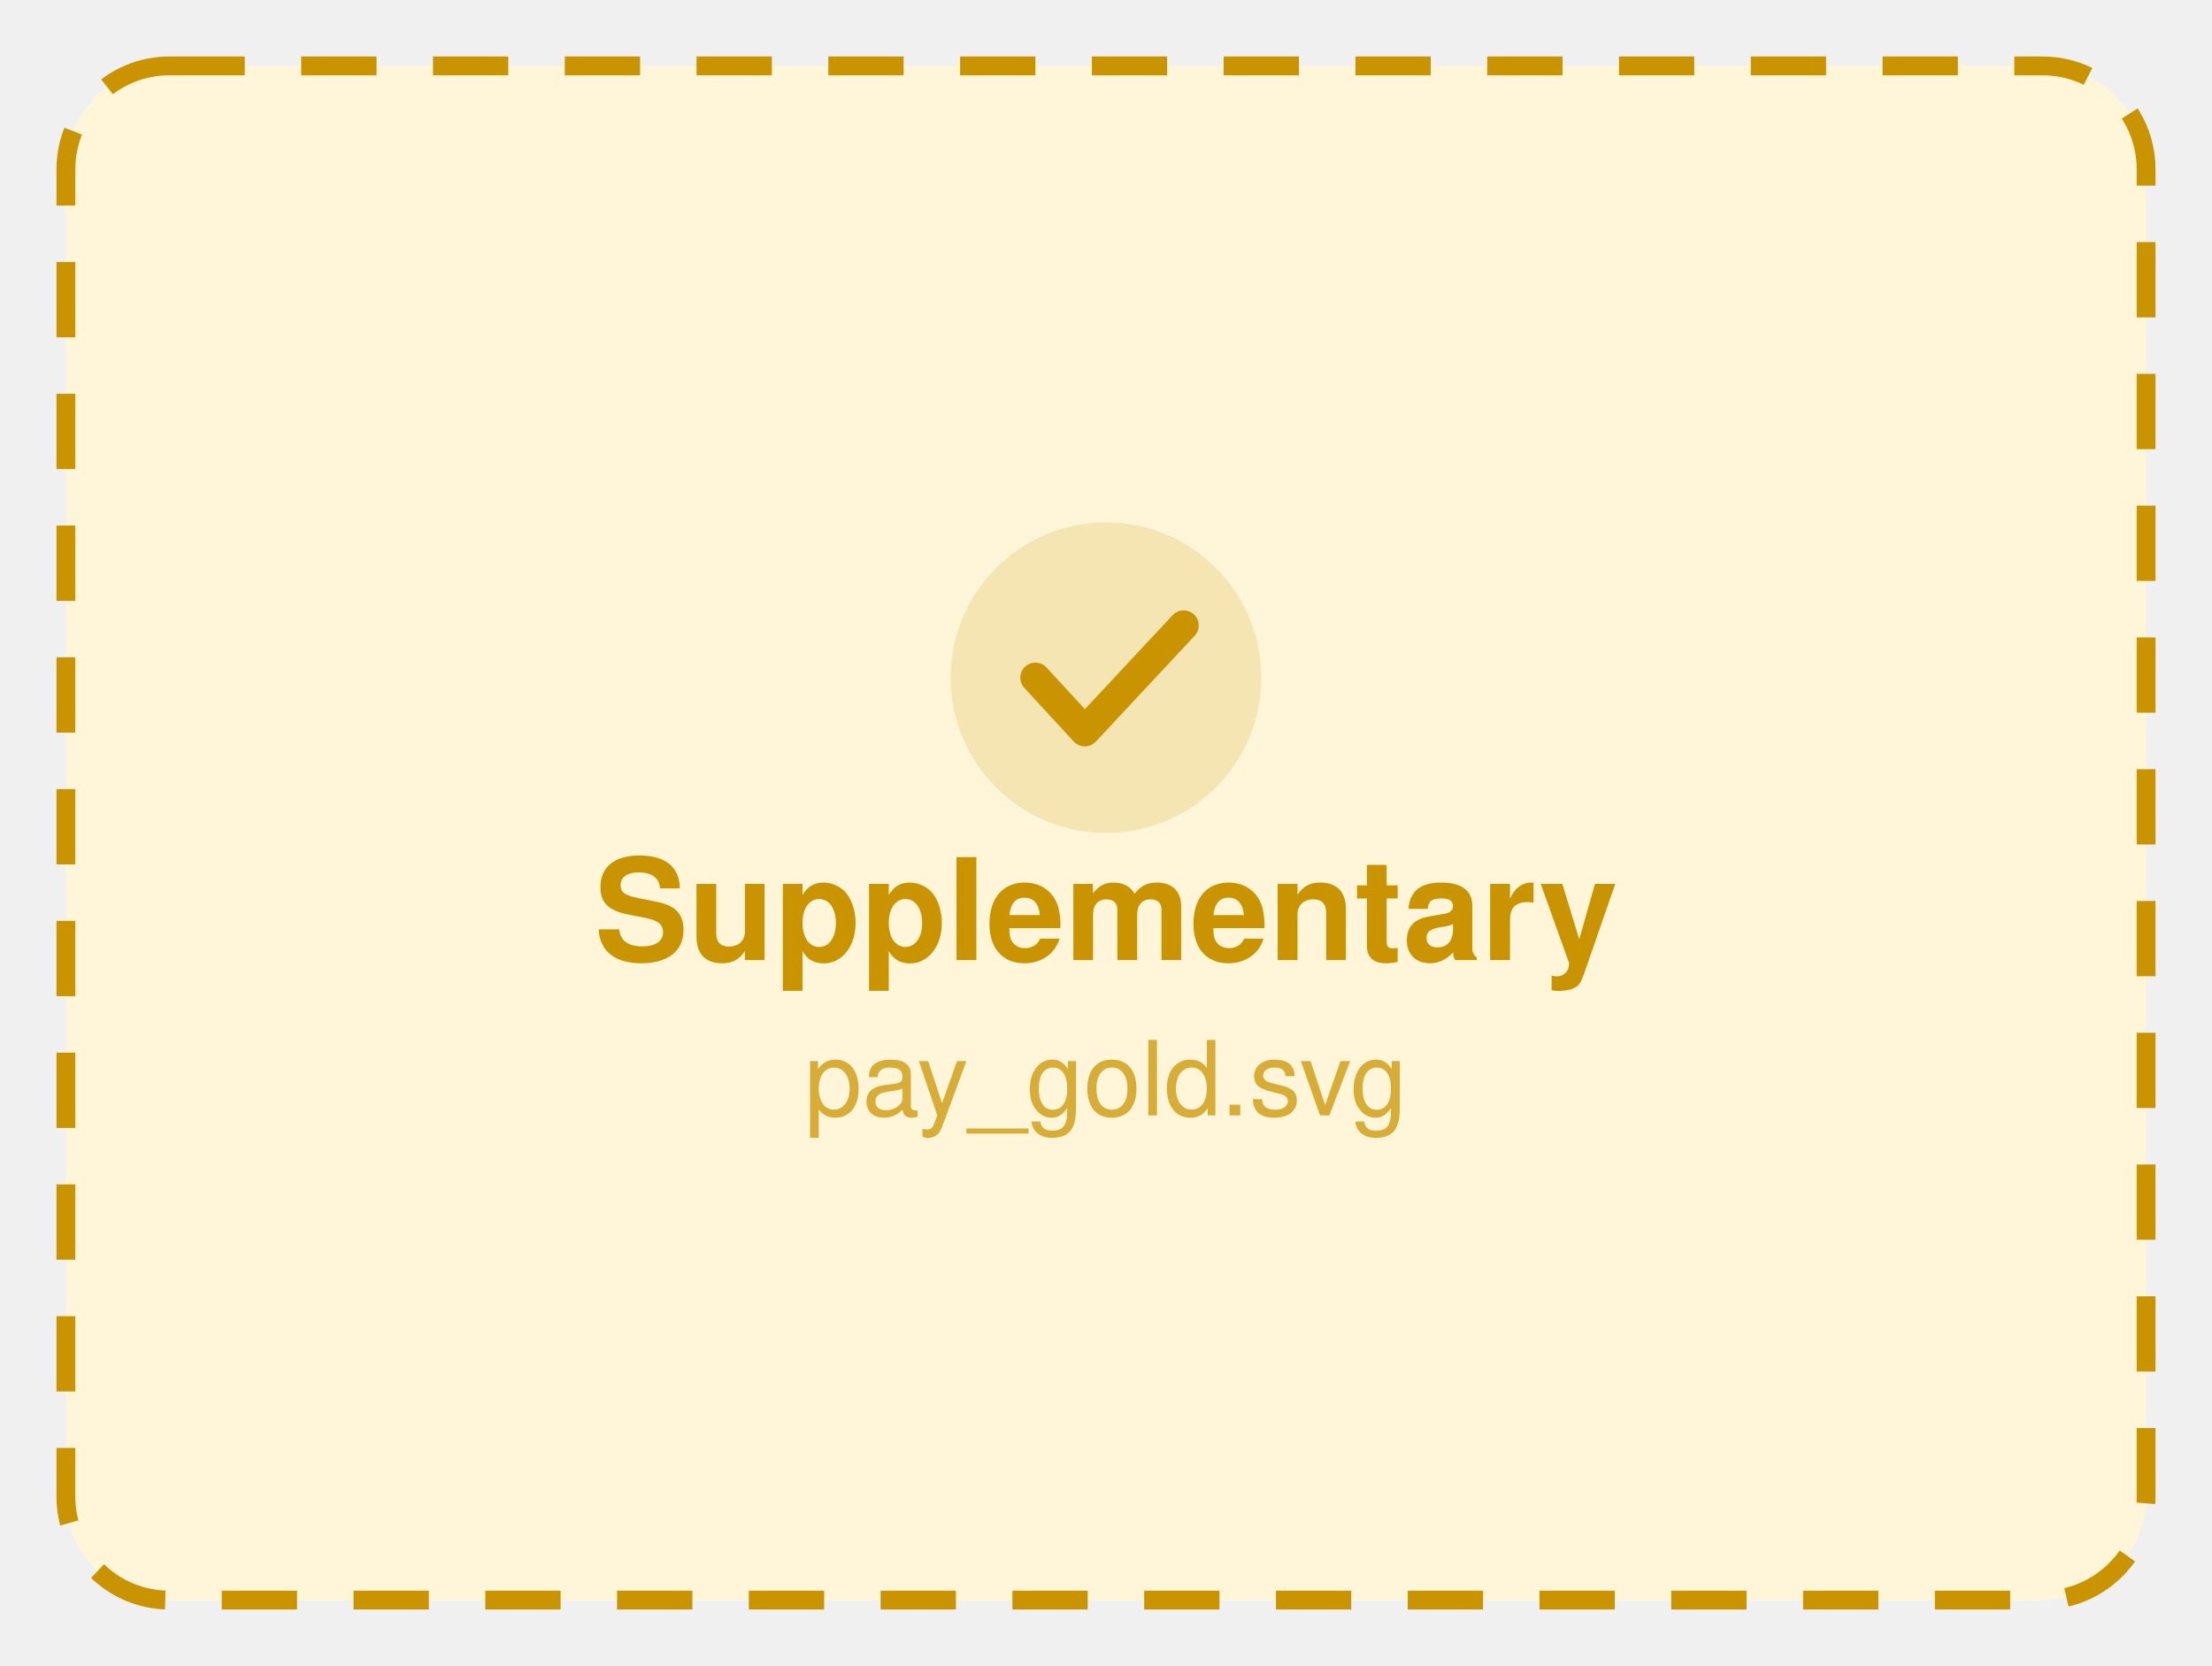
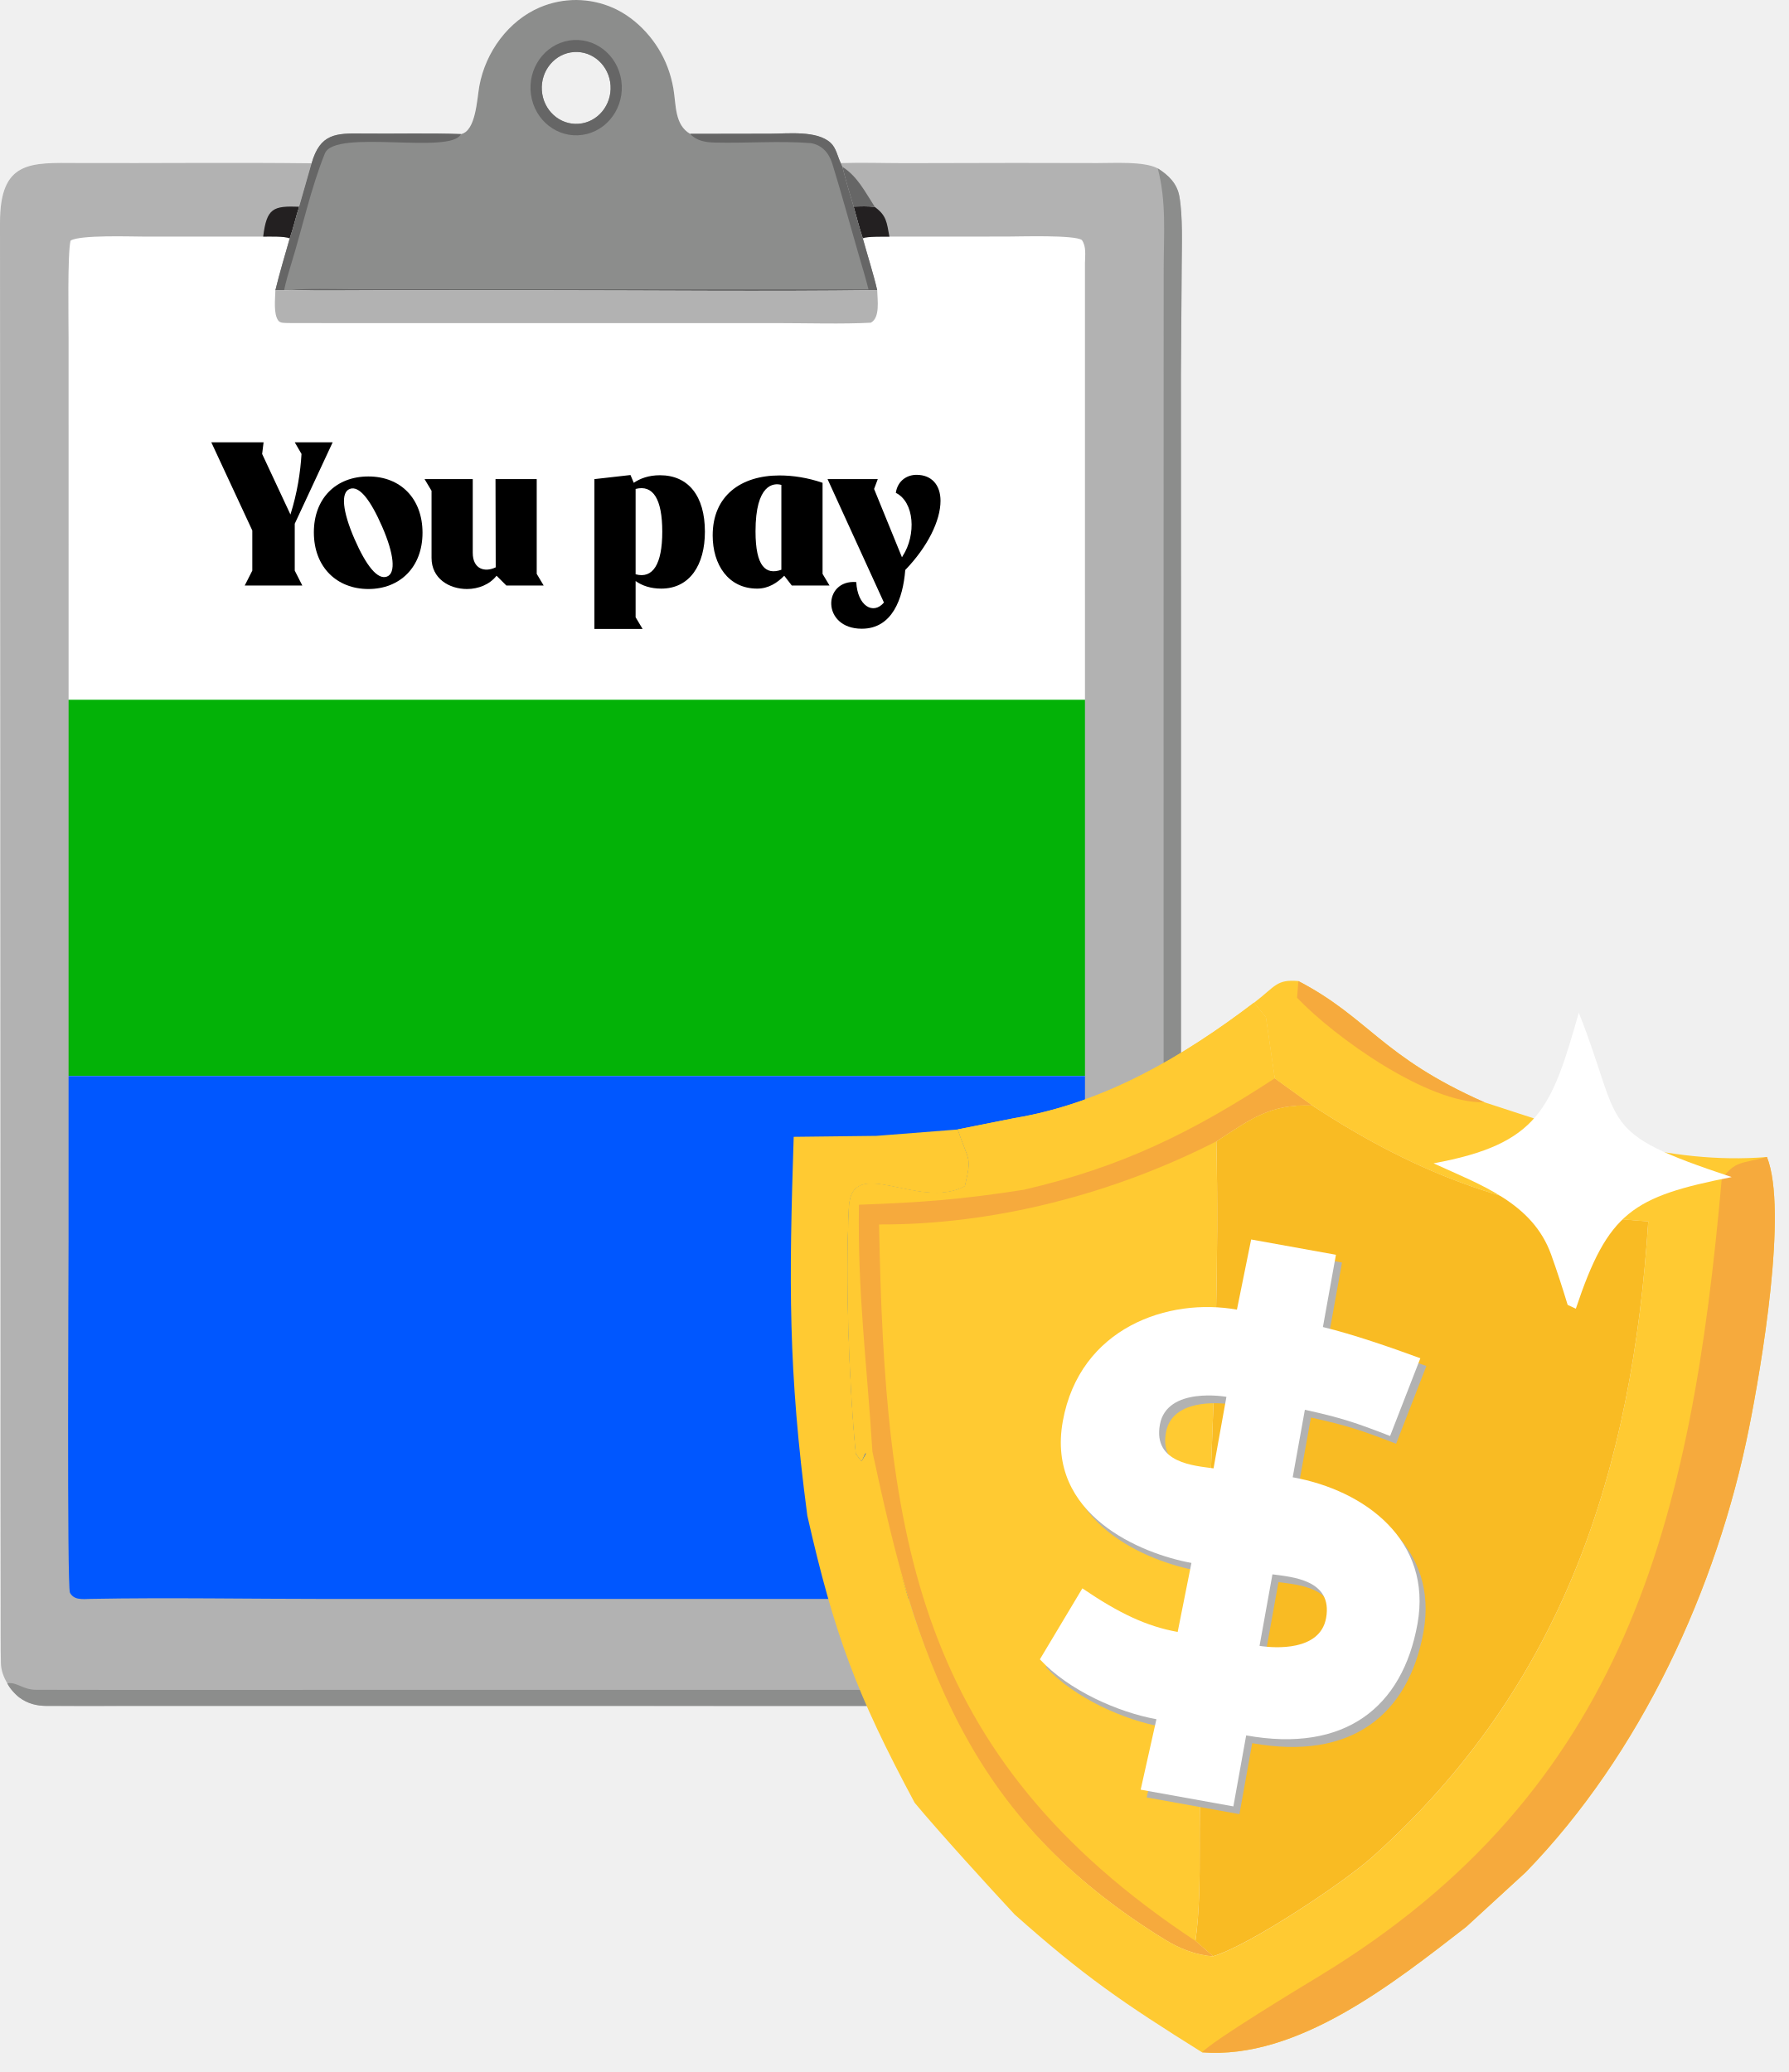
- <svg xmlns="http://www.w3.org/2000/svg" width="235" height="177" viewBox="0 0 235 177" fill="none">
-   <rect x="7" y="7" width="221" height="163" rx="11" fill="#FFF6DA" stroke="#C99400" stroke-width="2" stroke-dasharray="8 6" />
-   <circle cx="117.5" cy="72.0" r="16.5" fill="#C99400" opacity="0.18" />
-   <path d="M110.0 72.0 l5.25 5.7 l10.5 -11.25" stroke="#C99400" stroke-width="3.2" stroke-linecap="round" stroke-linejoin="round" />
-   <text x="117.5" y="102.0" text-anchor="middle" font-family="Helvetica, Arial, sans-serif" font-weight="700" font-size="15" fill="#C99400">Supplementary</text>
-   <text x="117.5" y="118.5" text-anchor="middle" font-family="Helvetica, Arial, sans-serif" font-size="11" fill="#C99400" opacity="0.75">pay_gold.svg</text>
+ <svg xmlns="http://www.w3.org/2000/svg" width="164" height="190" viewBox="0 0 164 190" fill="none">
+   <path d="M42.261 12.296C43.63 12.018 43.728 9.091 43.944 7.898C44.513 4.751 46.635 1.897 49.481 0.68C51.642 -0.241 54.064 -0.226 56.214 0.723C58.448 1.719 60.317 3.812 61.205 6.164C61.443 6.8 61.622 7.46 61.739 8.133C61.995 9.66 61.844 11.436 63.267 12.273L70.624 12.261C72.209 12.259 74.886 11.94 76.145 13.094C76.663 13.569 76.79 14.367 77.074 14.951C78.963 14.887 81.043 14.957 82.951 14.959L93.072 14.936L100.607 14.949C102.113 14.956 104.879 14.767 106.135 15.438C107.098 16.047 107.905 16.802 108.12 18.008C108.445 19.83 108.342 22.509 108.333 24.402L108.264 34.254L108.268 56.269L108.267 120.71V142.275L108.262 148.918C108.26 150.663 108.512 152.391 107.651 153.89C107.163 154.738 106.091 155.609 105.087 155.836C102.802 155.974 100.011 155.885 97.7 155.888L77.317 155.898L29.094 155.892L12.049 155.895C9.456 155.893 6.857 155.903 4.265 155.895C3.368 155.892 2.54 155.686 1.799 155.142C1.407 154.854 0.878 154.272 0.67 153.821C0.341 153.283 0.096 152.63 0.084 151.991C0.052 150.226 0.061 148.441 0.058 146.674L0.045 136.468L0.038 105.292L0 20.478C-0.026 14.672 2.805 14.925 7.142 14.944C14.282 14.975 21.43 14.884 28.57 14.972C29.352 12.238 30.797 12.215 33.2 12.244C36.211 12.28 39.253 12.186 42.261 12.296ZM53.054 11.351C54.786 11.219 56.09 9.651 55.974 7.841C55.857 6.032 54.365 4.66 52.631 4.771C50.884 4.882 49.558 6.458 49.675 8.283C49.792 10.108 51.309 11.484 53.054 11.351Z" fill="white" />
+   <path d="M4.055 64.166H100.821V98.67H4.055V64.166Z" fill="#03B207" />
+   <path d="M4.055 98.67H100.821V151.94H4.055V98.67Z" fill="#0057FF" />
+   <path d="M0.67 154.356C0.341 153.818 0.096 153.165 0.084 152.527C0.052 150.761 0.061 148.976 0.058 147.21L0.045 137.003L0.038 105.827L0 20.479C-0.026 14.673 2.805 14.926 7.142 14.945C14.282 14.976 21.43 14.884 28.57 14.973L27.43 18.959C27.11 19.916 26.897 20.915 26.564 21.857C26.081 21.649 24.724 21.696 24.127 21.696L13.339 21.697C11.986 21.696 7.301 21.52 6.466 22.069C6.18 23.337 6.286 29.217 6.286 30.936L6.288 49.883L6.285 113.752C6.285 116.365 6.131 145.497 6.412 146.046C6.568 146.351 6.84 146.529 7.159 146.59C7.536 146.661 7.941 146.631 8.321 146.615C15.42 146.482 22.974 146.621 30.103 146.621H74.227L89.534 146.622C92.224 146.622 94.917 146.638 97.606 146.607C98.604 146.595 99.444 146.641 99.455 145.368C99.469 143.647 99.468 141.929 99.468 140.209L99.465 130.29L99.466 100.338L99.463 24.168C99.477 23.398 99.6 22.62 99.186 22.015C98.537 21.523 93.525 21.692 92.29 21.692L81.539 21.698C81.017 21.704 79.491 21.669 79.095 21.847C78.8 20.972 78.514 19.853 78.258 18.949C77.872 17.691 77.547 16.572 77.225 15.295L77.074 14.952C78.963 14.888 81.043 14.957 82.951 14.959L93.072 14.937L100.607 14.95C102.113 14.957 104.879 14.768 106.135 15.438C107.098 16.047 107.905 16.803 108.12 18.009C108.445 19.831 108.342 22.509 108.333 24.403L108.264 34.255L108.268 56.269L108.267 121.245V142.81L108.262 149.453C108.26 151.198 108.512 152.927 107.651 154.425C107.163 155.273 106.091 156.144 105.087 156.371C102.802 156.509 100.011 156.42 97.7 156.423L77.317 156.433L29.094 156.427L12.049 156.43C9.456 156.428 6.857 156.439 4.265 156.43C3.368 156.427 2.54 156.221 1.799 155.677C1.407 155.389 0.878 154.807 0.67 154.356Z" fill="#B2B2B2" />
+   <path d="M106.136 15.438C107.098 16.047 107.905 16.802 108.12 18.008C108.445 19.83 108.342 22.509 108.334 24.402L108.264 34.255L108.269 56.269L108.268 121.245V142.81L108.262 149.453C108.26 151.198 108.513 152.926 107.651 154.425C107.163 155.273 106.091 156.144 105.087 156.37C102.803 156.509 100.011 156.42 97.7 156.423L77.318 156.432L29.094 156.427L12.049 156.429C9.457 156.428 6.857 156.438 4.265 156.429C3.368 156.427 2.541 156.22 1.8 155.677C1.407 155.389 0.878 154.807 0.67 154.355C1.611 154.223 2.043 154.95 3.341 154.954C8.882 154.971 14.433 154.964 19.972 154.962L85.626 154.958L97.656 154.965C98.659 154.966 99.667 154.979 100.674 154.967C101.662 154.931 102.707 155.057 103.675 154.817C105.564 154.35 106.656 152.623 106.67 150.665C106.698 146.62 106.679 142.577 106.677 138.537L106.678 115.864L106.672 63.151L106.677 34.104L106.683 24.633C106.687 21.457 106.943 18.468 106.136 15.438Z" fill="#8C8D8C" />
+   <path d="M24.127 21.696C24.451 19.069 25.048 18.871 27.43 18.958C27.11 19.915 26.898 20.914 26.564 21.856C26.082 21.648 24.724 21.695 24.127 21.696Z" fill="#232021" />
+   <path d="M78.258 18.949C78.951 18.928 79.521 18.892 80.211 18.988C81.272 19.77 81.29 20.362 81.538 21.699C81.017 21.705 79.49 21.669 79.094 21.847C78.799 20.972 78.514 19.853 78.258 18.949Z" fill="#232021" />
+   <path d="M77.223 15.295C78.624 16.188 79.285 17.569 80.21 18.987C79.52 18.892 78.95 18.928 78.257 18.948C77.87 17.69 77.545 16.571 77.223 15.295Z" fill="#666666" />
+   <path d="M42.26 12.296C43.628 12.018 43.726 9.091 43.942 7.898C44.512 4.751 46.633 1.897 49.479 0.68C51.64 -0.241 54.062 -0.226 56.212 0.723C58.446 1.719 60.316 3.812 61.203 6.164C61.442 6.8 61.621 7.46 61.737 8.133C61.993 9.66 61.842 11.436 63.266 12.273L70.623 12.261C72.207 12.259 74.884 11.94 76.143 13.094C76.662 13.569 76.789 14.367 77.073 14.951L77.223 15.295C77.546 16.571 77.87 17.69 78.257 18.948C78.513 19.852 78.798 20.972 79.093 21.846C79.482 23.259 80.103 25.225 80.416 26.606C70.19 26.74 59.705 26.621 49.456 26.62L34.927 26.62C32.226 26.621 29.404 26.669 26.719 26.602L26.049 26.617L25.246 26.618C25.627 25.046 26.117 23.417 26.562 21.856C26.895 20.914 27.108 19.916 27.428 18.958L28.568 14.972C29.351 12.238 30.795 12.215 33.198 12.244C36.209 12.28 39.252 12.186 42.26 12.296ZM53.053 11.351C54.784 11.219 56.088 9.651 55.972 7.841C55.855 6.032 54.363 4.66 52.63 4.771C50.883 4.882 49.556 6.458 49.673 8.283C49.791 10.108 51.307 11.484 53.053 11.351Z" fill="#8C8D8C" />
+   <path d="M63.267 12.274L70.624 12.261C72.209 12.26 74.885 11.941 76.145 13.094C76.663 13.569 76.79 14.367 77.074 14.952L77.224 15.295C77.547 16.572 77.872 17.691 78.258 18.949C78.514 19.853 78.8 20.972 79.095 21.847C79.483 23.259 80.105 25.226 80.417 26.606C70.191 26.74 59.706 26.622 49.458 26.62L34.928 26.62C32.228 26.621 29.406 26.669 26.721 26.602C27.718 26.441 30.915 26.52 32.057 26.523L42.367 26.527L79.621 26.537C79.357 25.478 79.015 24.374 78.71 23.321C77.906 20.552 77.156 17.767 76.304 15.014C75.996 14.019 75.358 13.3 74.338 13.125C71.431 12.896 68.425 13.149 65.503 13.073C64.684 13.052 63.839 12.91 63.267 12.274Z" fill="#666666" />
+   <path d="M28.568 14.972C29.351 12.238 30.795 12.215 33.198 12.244C36.209 12.28 39.252 12.186 42.26 12.296C41.321 14.217 30.721 11.782 29.785 14.069C28.525 17.152 27.685 21.025 26.679 24.263C26.48 24.904 26.165 25.966 26.049 26.616L25.246 26.618C25.627 25.046 26.117 23.417 26.562 21.856C26.895 20.914 27.108 19.916 27.428 18.958L28.568 14.972Z" fill="#666666" />
+   <path d="M51.764 3.805C54.016 3.193 56.314 4.616 56.88 6.974C57.445 9.332 56.062 11.719 53.799 12.288C51.567 12.85 49.318 11.427 48.759 9.1C48.201 6.772 49.542 4.41 51.764 3.805ZM53.054 11.351C54.785 11.219 56.089 9.651 55.974 7.841C55.857 6.032 54.364 4.66 52.631 4.771C50.884 4.883 49.557 6.458 49.675 8.283C49.792 10.108 51.309 11.485 53.054 11.351Z" fill="#666666" />
+   <path d="M26.721 26.602C29.406 26.669 32.228 26.621 34.928 26.62L49.458 26.62C59.706 26.621 70.191 26.74 80.417 26.606C80.442 27.489 80.702 29.139 79.833 29.59C77.316 29.729 74.001 29.63 71.439 29.63L55.807 29.628L36.177 29.628C32.91 29.628 29.626 29.637 26.358 29.622C26.092 29.597 25.709 29.655 25.516 29.401C25.052 28.788 25.23 27.361 25.248 26.618L26.051 26.617L26.721 26.602Z" fill="#B2B2B2" />
+   <path d="M22.435 53.693L23.13 52.324V48.645L19.371 40.558H24.164L24.032 41.627L26.626 47.182C27.246 45.23 27.547 43.279 27.641 41.627L27.021 40.558H30.498L27.021 48.026V52.324L27.716 53.693H22.435Z" fill="black" />
+   <path d="M33.773 54.012C30.897 54.012 28.773 52.023 28.773 48.814C28.773 45.737 30.765 43.691 33.773 43.691C36.761 43.691 38.734 45.756 38.734 48.852C38.734 52.023 36.648 54.012 33.773 54.012ZM32.062 44.836C31.216 45.155 31.404 46.9 32.495 49.415C33.566 51.873 34.618 53.205 35.483 52.868C36.31 52.549 36.122 50.785 35.032 48.289C33.961 45.831 32.927 44.498 32.062 44.836Z" fill="black" />
+   <path d="M42.814 54.012C41.178 54.012 39.562 53.055 39.562 51.16V45.005L38.923 43.935H43.34V50.691C43.34 52.192 44.449 52.511 45.445 52.023L45.426 43.935H49.204V52.624L49.843 53.693H46.422L45.52 52.793C44.9 53.599 43.847 54.012 42.814 54.012Z" fill="black" />
+   <path d="M60.62 53.975C59.661 53.975 58.872 53.712 58.27 53.281V56.602L58.91 57.672H54.493V43.935L57.801 43.56L58.101 44.273C58.684 43.879 59.455 43.579 60.507 43.579C63.101 43.579 64.623 45.474 64.623 48.758C64.623 51.779 63.251 53.975 60.62 53.975ZM58.27 52.661C59.849 53.093 60.714 51.742 60.714 48.758C60.714 45.756 59.868 44.423 58.27 44.836V52.661Z" fill="black" />
+   <path d="M69.414 53.975C66.764 53.975 65.335 51.779 65.335 49.096C65.335 45.455 67.929 43.598 71.463 43.598C72.684 43.598 74.056 43.804 75.409 44.273V52.624L76.049 53.693H72.59L71.895 52.793C71.256 53.449 70.448 53.975 69.414 53.975ZM69.263 48.721C69.263 51.986 70.222 52.736 71.632 52.248V44.461H71.613C70.936 44.273 69.263 44.367 69.263 48.721Z" fill="black" />
+   <path d="M79.005 57.653C75.303 57.653 75.415 53.13 78.498 53.374C78.611 55.57 80.058 56.414 81.035 55.251L75.867 43.935H80.471L80.133 44.836L82.689 51.104L82.764 50.972C84.005 49.039 83.836 46.037 82.125 45.193C82.294 44.067 83.159 43.541 84.023 43.541C85.414 43.541 86.223 44.48 86.223 45.925C86.223 47.745 85.038 50.147 82.99 52.267C82.783 54.894 81.806 57.653 79.005 57.653Z" fill="black" />
+   <path d="M120.304 101.367C130.125 107.828 139.326 111.215 151.107 111.997C149.644 134.717 143.375 154.564 125.821 170.271C123.149 172.658 114.471 178.435 111.206 179.382L109.593 177.977C109.968 175.424 109.991 172.142 109.984 169.541C109.961 148.039 112.001 126.106 111.513 104.661C114.734 102.545 116.485 101.224 120.304 101.367Z" fill="#F9BB23" />
+   <path d="M92.997 102.53C101.21 101.156 108.44 96.907 114.957 91.949L116.047 93.285L116.861 98.881L120.303 101.366C116.483 101.224 114.732 102.545 111.511 104.66C112 126.105 109.96 148.038 109.983 169.541C109.989 172.142 109.967 175.424 109.592 177.977L111.204 179.382C109.655 179.284 108.124 178.669 106.814 177.864C88.384 166.528 84.578 151.894 79.348 133.216L78.98 133.989L78.462 133.296C77.831 126.773 77.506 117.427 77.823 110.763C78.053 105.759 84.24 111.055 88.462 108.77C89.112 105.971 88.85 106.636 87.804 103.565L92.997 102.53Z" fill="#FFCA32" />
+   <path d="M92.997 102.53C101.21 101.156 108.44 96.907 114.957 91.949L116.047 93.285L116.861 98.881C109.249 103.86 102.851 107.01 93.867 109.099C88.054 110 84.624 110.257 78.743 110.473C78.613 118.663 78.842 125.024 79.348 133.216L78.98 133.989L78.462 133.296C77.831 126.773 77.506 117.427 77.823 110.763C78.053 105.759 84.24 111.055 88.462 108.77C89.112 105.971 88.85 106.636 87.804 103.565L92.997 102.53Z" fill="#FFCA32" />
+   <path d="M116.862 98.881L120.303 101.366C116.484 101.224 114.733 102.545 111.511 104.66C102.119 109.455 91.17 112.328 80.588 112.281C81.128 140.7 83.829 160.973 109.592 177.977L111.205 179.382C109.655 179.284 108.124 178.669 106.814 177.864C88.385 166.528 84.086 152.287 79.979 133.114C79.473 124.923 78.613 118.663 78.744 110.473C84.624 110.257 88.055 110 93.867 109.098C102.851 107.009 109.249 103.859 116.862 98.881Z" fill="#F6AA3D" />
+   <path d="M114.958 91.957C116.953 90.429 117.011 89.789 119.031 89.963C125.534 93.361 126.616 96.889 136.086 101.078C144.596 103.838 152.854 106.842 161.983 106.097C163.929 110.968 161.459 125.382 160.34 130.962C157.407 145.659 150.402 160.848 139.874 171.682L134.42 176.688C127.74 181.861 118.954 188.886 110.207 188.2C102.947 183.657 99.385 181.224 93.018 175.554C90.716 173.089 85.983 167.877 83.853 165.312C78.489 155.308 76.48 149.859 74.013 138.99C72.236 125.534 72.331 117.621 72.763 104.246L80.335 104.158L87.805 103.573C88.851 106.644 89.112 105.979 88.462 108.778C84.24 111.063 78.054 105.767 77.823 110.771C77.507 117.435 77.832 126.781 78.462 133.304L78.98 133.997L79.663 132.806C84.168 151.977 88.384 166.536 106.814 177.872C108.124 178.677 109.655 179.292 111.205 179.39C114.469 178.443 123.147 172.666 125.82 170.279C143.373 154.572 149.642 134.725 151.106 112.004C139.325 111.223 130.123 107.836 120.303 101.374L116.861 98.889L116.047 93.293L114.958 91.957Z" fill="#FFCA32" />
+   <path d="M161.984 106.09C163.93 110.961 161.46 125.375 160.341 130.956C157.408 145.653 150.403 160.841 139.875 171.675L134.42 176.681C127.741 181.854 118.955 188.879 110.207 188.194C111.128 187.152 119.241 182.237 120.911 181.228C149.061 164.137 155.069 139.47 157.843 108.088C159.152 106.408 159.587 106.74 161.984 106.09Z" fill="#F6AA3D" />
+   <path d="M136.086 101.078C130.926 101.231 122.365 95.129 118.91 91.49L119.031 89.963C125.535 93.361 126.616 96.889 136.086 101.078Z" fill="#F6AA3D" />
+   <path d="M144.739 92.867C148.922 103.415 146.202 103.762 158.752 107.936C149.654 109.735 147.429 111.143 144.466 120.007L143.716 119.657C143.246 118.106 142.746 116.566 142.2 115.038C140.484 110.285 135.773 108.673 131.422 106.677C141.119 104.892 142.236 101.631 144.739 92.867Z" fill="white" />
+   <path d="M121.834 122.397C124.601 123.071 128.03 124.255 130.766 125.261L127.992 132.39C124.802 131.149 123.511 130.723 120.181 129.985L119.065 136.176C125.735 137.378 131.877 142.001 130.501 149.631C129.126 157.261 123.86 161.48 114.798 159.846L113.626 166.355L105.127 164.823L106.571 158.362C103.067 157.73 98.526 155.727 95.887 152.872L99.781 146.363C103.153 148.653 105.66 149.844 108.519 150.359L109.781 144.031C105.219 143.208 96.436 139.647 97.987 131.04C99.539 122.432 107.695 119.677 113.951 120.805L115.255 114.371L123.028 115.773L121.834 122.397ZM122.124 149.082C122.762 145.544 118.935 145.32 117.205 145.077L116.023 151.635C116.047 151.639 121.487 152.613 122.124 149.082ZM112.754 128.764C111.699 128.624 107.447 128.258 106.889 131.354C106.252 134.892 110.079 135.116 111.808 135.359L112.991 128.8L112.754 128.764Z" fill="#B2B2B2" />
+   <path d="M121.279 121.686C124.046 122.359 127.476 123.543 130.211 124.549L127.438 131.678C124.247 130.437 122.956 130.011 119.626 129.273L118.51 135.464C125.18 136.667 131.322 141.289 129.947 148.919C128.571 156.549 123.305 160.768 114.244 159.134L113.071 165.643L104.572 164.111L106.016 157.65C102.512 157.018 97.972 155.015 95.332 152.159L99.227 145.651C102.599 147.941 105.106 149.132 107.964 149.648L109.226 143.318C104.665 142.495 95.881 138.935 97.433 130.328C98.984 121.72 107.14 118.965 113.396 120.093L114.7 113.659L122.473 115.061L121.279 121.686ZM121.571 148.37C122.208 144.831 118.382 144.608 116.652 144.364L115.47 150.923L115.706 150.959C116.76 151.099 121.012 151.466 121.571 148.37ZM112.434 128.088C112.434 128.088 106.971 127.103 106.333 130.641C105.695 134.18 109.522 134.404 111.252 134.647L112.434 128.088Z" fill="white" />
</svg>
